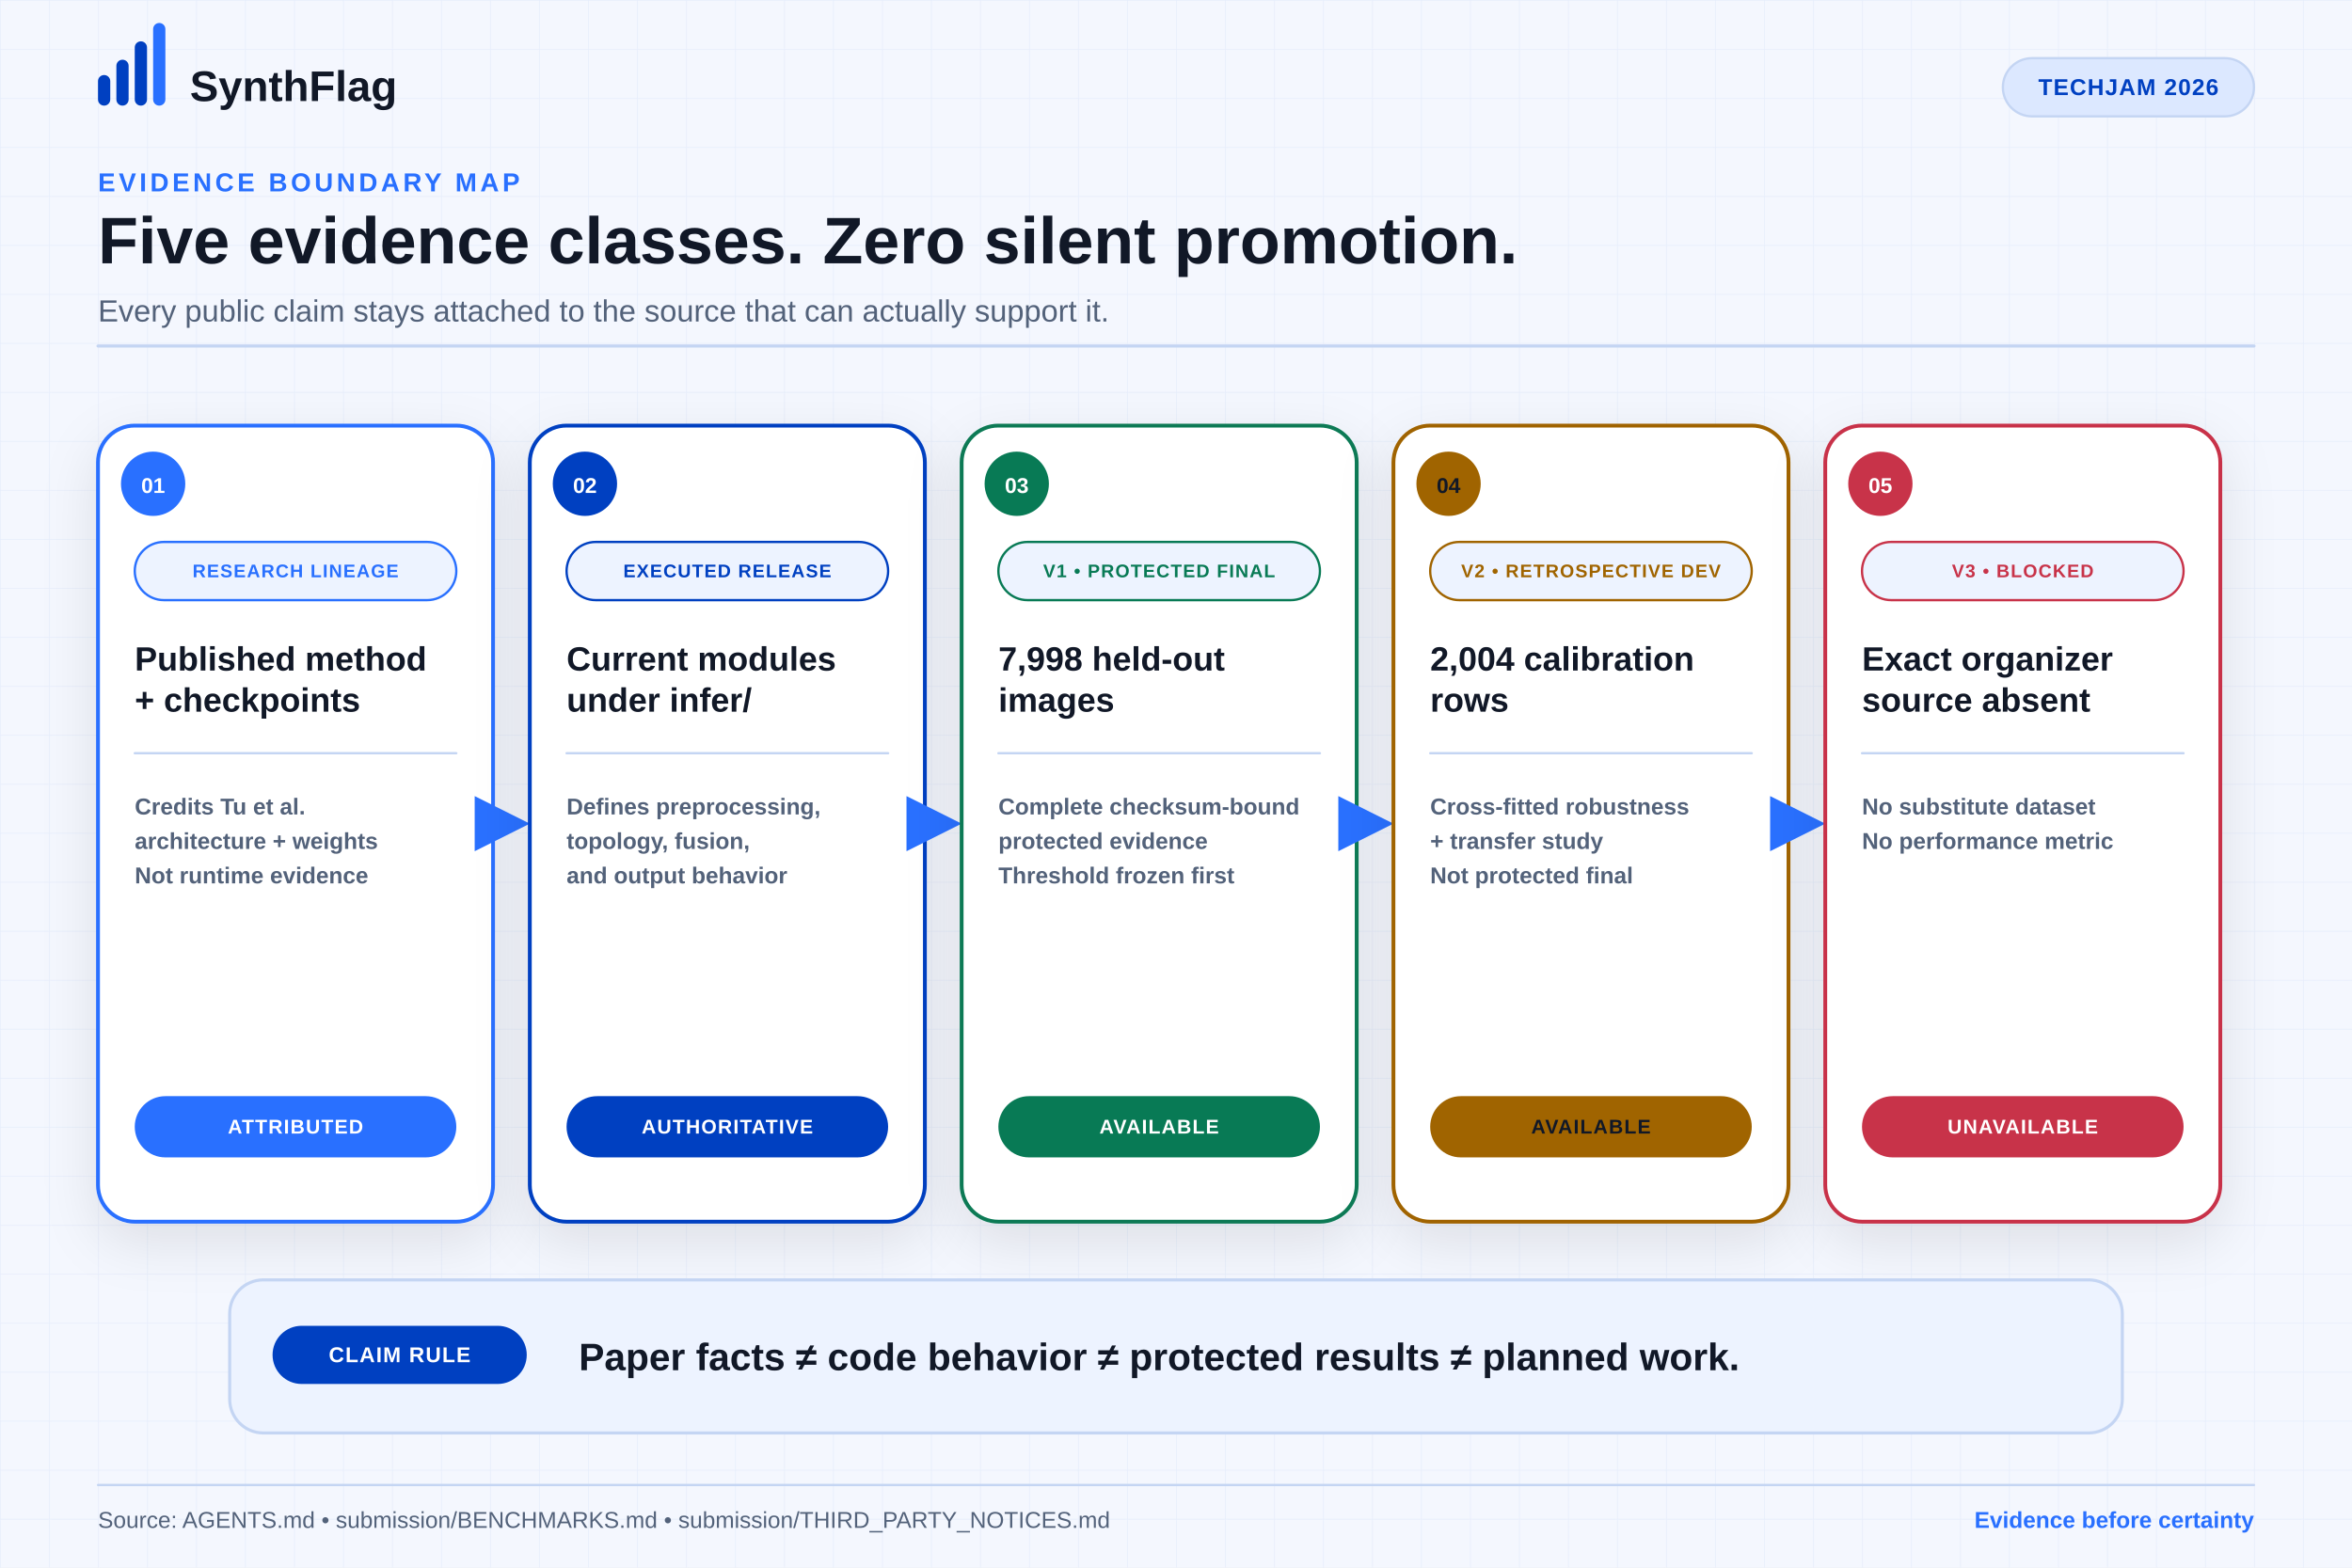
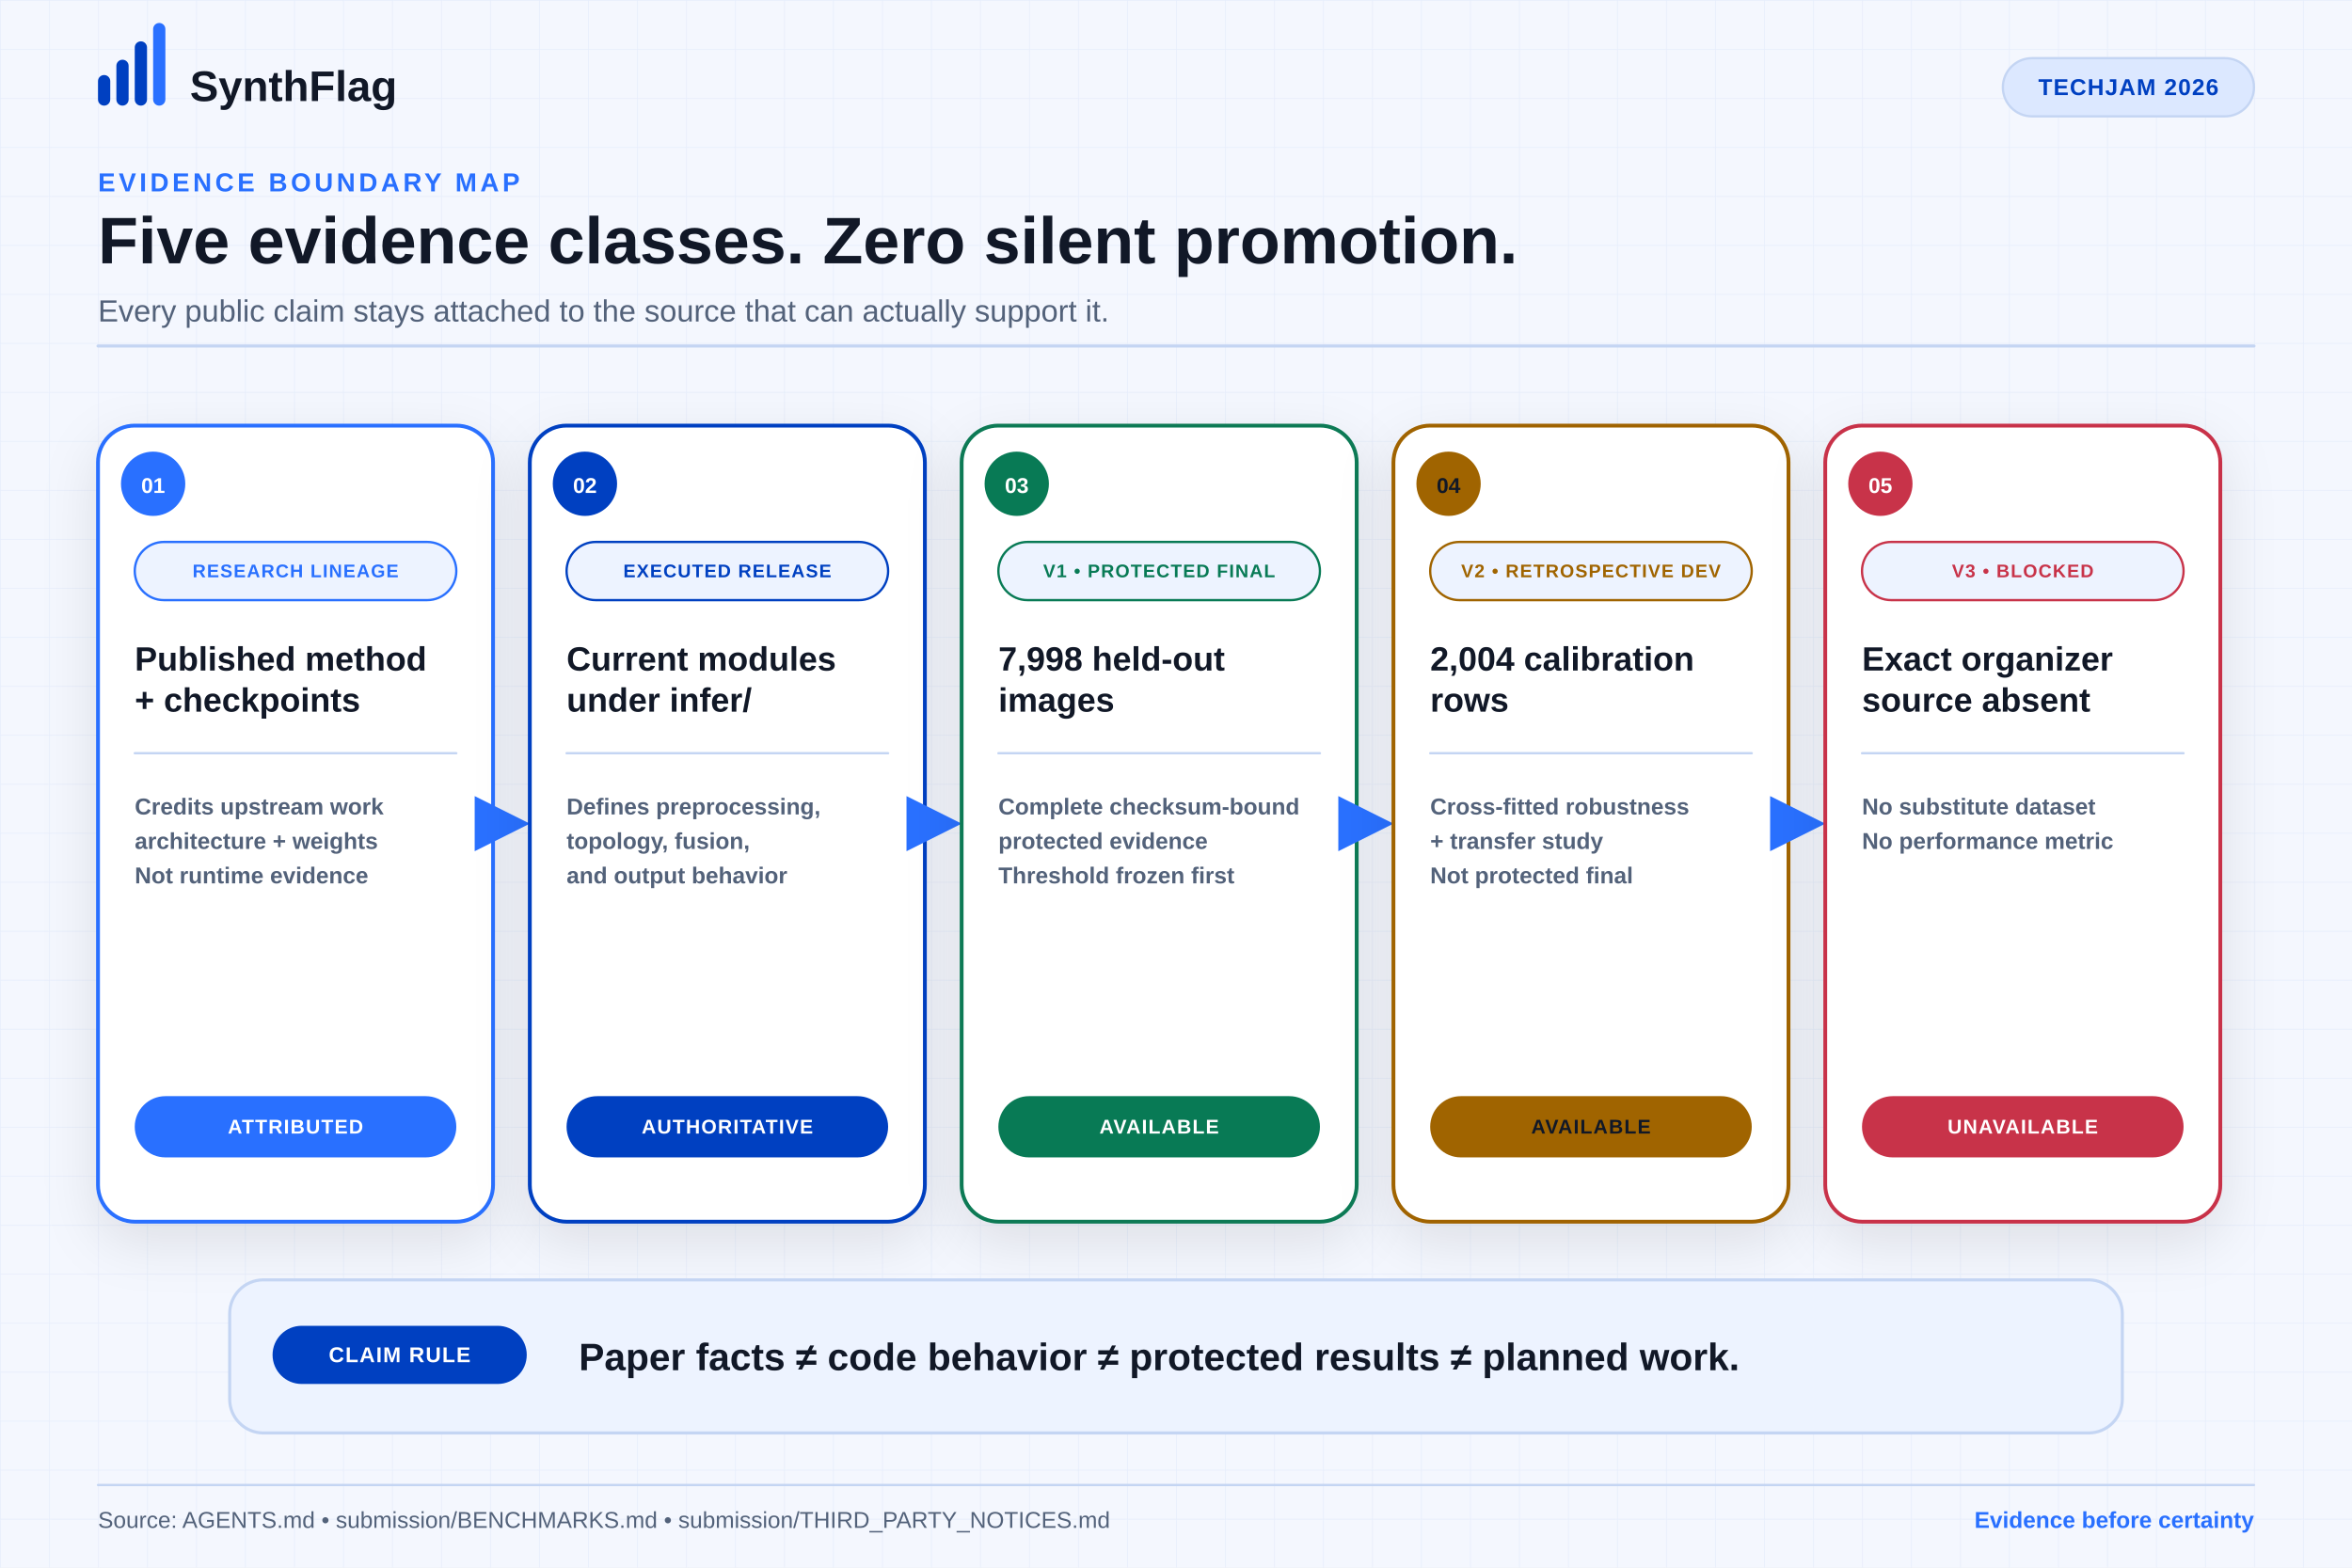
<svg xmlns="http://www.w3.org/2000/svg" width="1536" height="1024" viewBox="0 0 1536 1024" role="img" aria-labelledby="title desc">
  <defs>
    <pattern id="grid" width="32" height="32" patternUnits="userSpaceOnUse">
      <path d="M 32 0 L 0 0 0 32" fill="none" stroke="#DDE7FA" stroke-width="1" opacity="0.55" />
    </pattern>
    <filter id="shadow" x="-20%" y="-20%" width="140%" height="140%">
      <feDropShadow dx="0" dy="12" stdDeviation="18" flood-color="#000000" flood-opacity="0.1" />
    </filter>
    <marker id="arrow" markerWidth="12" markerHeight="12" refX="10" refY="6" orient="auto" markerUnits="strokeWidth">
      <path d="M0,0 L12,6 L0,12 Z" fill="#2970FF" />
    </marker>
  </defs>
  <rect width="1536" height="1024" fill="#F4F7FE" />
  <rect width="1536" height="1024" fill="url(#grid)" />
  <rect x="64" y="49" width="8" height="20" rx="4" fill="#0040C1" />
  <rect x="76" y="39" width="8" height="30" rx="4" fill="#0040C1" />
  <rect x="88" y="27" width="8" height="42" rx="4" fill="#0040C1" />
  <rect x="100" y="15" width="8" height="54" rx="4" fill="#2970FF" />
  <text x="124" y="66" font-family="Instrument Sans, Poppins, Arial, sans-serif" font-size="28" font-weight="800" fill="#111827" text-anchor="start">SynthFlag</text>
  <rect x="1308" y="38" width="164" height="38" rx="19.0" fill="#DCE8FF" stroke="#C4D5F3" stroke-width="1.5" />
  <text x="1390.0" y="62.1" font-family="Instrument Sans, Poppins, Arial, sans-serif" font-size="15" font-weight="700" fill="#0040C1" text-anchor="middle" letter-spacing="0.7">TECHJAM 2026</text>
  <text x="64" y="125" font-family="Instrument Sans, Poppins, Arial, sans-serif" font-size="17" font-weight="800" fill="#2970FF" text-anchor="start" letter-spacing="2.2">EVIDENCE BOUNDARY MAP</text>
  <text x="64" y="172" font-family="Instrument Sans, Poppins, Arial, sans-serif" font-size="43" font-weight="800" fill="#111827" text-anchor="start">Five evidence classes. Zero silent promotion.</text>
  <text x="64" y="210" font-family="Instrument Sans, Poppins, Arial, sans-serif" font-size="20" font-weight="500" fill="#53627A" text-anchor="start">Every public claim stays attached to the source that can actually support it.</text>
  <line x1="64" y1="226" x2="1472" y2="226" stroke="#C4D5F3" stroke-width="2" stroke-linecap="round" />
  <rect x="64" y="278" width="258" height="520" rx="24" fill="#FFFFFF" stroke="#2970FF" stroke-width="2.5" filter="url(#shadow)" />
  <circle cx="100" cy="316" r="21" fill="#2970FF" />
  <text x="100" y="322" font-family="Instrument Sans, Poppins, Arial, sans-serif" font-size="14" font-weight="800" fill="#FFFFFF" text-anchor="middle">01</text>
  <rect x="88" y="354" width="210" height="38" rx="19.0" fill="#EDF3FF" stroke="#2970FF" stroke-width="1.5" />
  <text x="193.0" y="377.08" font-family="Instrument Sans, Poppins, Arial, sans-serif" font-size="12" font-weight="700" fill="#2970FF" text-anchor="middle" letter-spacing="0.7">RESEARCH LINEAGE</text>
  <text x="88" y="438.0" font-family="Instrument Sans, Poppins, Arial, sans-serif" font-size="22" font-weight="800" fill="#111827" text-anchor="start">Published method</text>
  <text x="88" y="464.84" font-family="Instrument Sans, Poppins, Arial, sans-serif" font-size="22" font-weight="800" fill="#111827" text-anchor="start">+ checkpoints</text>
  <line x1="88" y1="492" x2="298" y2="492" stroke="#C4D5F3" stroke-width="1.5" stroke-linecap="round" />
-   <text x="88" y="532.0" font-family="Instrument Sans, Poppins, Arial, sans-serif" font-size="15" font-weight="600" fill="#53627A" text-anchor="start">Credits Tu et al.</text>
+   <text x="88" y="532.0" font-family="Instrument Sans, Poppins, Arial, sans-serif" font-size="15" font-weight="600" fill="#53627A" text-anchor="start">Credits upstream work</text>
  <text x="88" y="554.5" font-family="Instrument Sans, Poppins, Arial, sans-serif" font-size="15" font-weight="600" fill="#53627A" text-anchor="start">architecture + weights</text>
  <text x="88" y="577.0" font-family="Instrument Sans, Poppins, Arial, sans-serif" font-size="15" font-weight="600" fill="#53627A" text-anchor="start">Not runtime evidence</text>
  <rect x="88" y="716" width="210" height="40" rx="20.0" fill="#2970FF" />
  <text x="193.0" y="740.42" font-family="Instrument Sans, Poppins, Arial, sans-serif" font-size="13" font-weight="700" fill="#FFFFFF" text-anchor="middle" letter-spacing="0.7">ATTRIBUTED</text>
  <line x1="324" y1="538" x2="340" y2="538" stroke="#2970FF" stroke-width="3" stroke-linecap="round" marker-end="url(#arrow)" />
  <rect x="346" y="278" width="258" height="520" rx="24" fill="#FFFFFF" stroke="#0040C1" stroke-width="2.5" filter="url(#shadow)" />
  <circle cx="382" cy="316" r="21" fill="#0040C1" />
  <text x="382" y="322" font-family="Instrument Sans, Poppins, Arial, sans-serif" font-size="14" font-weight="800" fill="#FFFFFF" text-anchor="middle">02</text>
  <rect x="370" y="354" width="210" height="38" rx="19.0" fill="#EDF3FF" stroke="#0040C1" stroke-width="1.5" />
  <text x="475.0" y="377.08" font-family="Instrument Sans, Poppins, Arial, sans-serif" font-size="12" font-weight="700" fill="#0040C1" text-anchor="middle" letter-spacing="0.7">EXECUTED RELEASE</text>
  <text x="370" y="438.0" font-family="Instrument Sans, Poppins, Arial, sans-serif" font-size="22" font-weight="800" fill="#111827" text-anchor="start">Current modules</text>
  <text x="370" y="464.84" font-family="Instrument Sans, Poppins, Arial, sans-serif" font-size="22" font-weight="800" fill="#111827" text-anchor="start">under infer/</text>
  <line x1="370" y1="492" x2="580" y2="492" stroke="#C4D5F3" stroke-width="1.5" stroke-linecap="round" />
  <text x="370" y="532.0" font-family="Instrument Sans, Poppins, Arial, sans-serif" font-size="15" font-weight="600" fill="#53627A" text-anchor="start">Defines preprocessing,</text>
  <text x="370" y="554.5" font-family="Instrument Sans, Poppins, Arial, sans-serif" font-size="15" font-weight="600" fill="#53627A" text-anchor="start">topology, fusion,</text>
  <text x="370" y="577.0" font-family="Instrument Sans, Poppins, Arial, sans-serif" font-size="15" font-weight="600" fill="#53627A" text-anchor="start">and output behavior</text>
  <rect x="370" y="716" width="210" height="40" rx="20.0" fill="#0040C1" />
  <text x="475.0" y="740.42" font-family="Instrument Sans, Poppins, Arial, sans-serif" font-size="13" font-weight="700" fill="#FFFFFF" text-anchor="middle" letter-spacing="0.7">AUTHORITATIVE</text>
  <line x1="606" y1="538" x2="622" y2="538" stroke="#2970FF" stroke-width="3" stroke-linecap="round" marker-end="url(#arrow)" />
  <rect x="628" y="278" width="258" height="520" rx="24" fill="#FFFFFF" stroke="#087A55" stroke-width="2.5" filter="url(#shadow)" />
  <circle cx="664" cy="316" r="21" fill="#087A55" />
  <text x="664" y="322" font-family="Instrument Sans, Poppins, Arial, sans-serif" font-size="14" font-weight="800" fill="#FFFFFF" text-anchor="middle">03</text>
  <rect x="652" y="354" width="210" height="38" rx="19.0" fill="#EDF3FF" stroke="#087A55" stroke-width="1.5" />
  <text x="757.0" y="377.08" font-family="Instrument Sans, Poppins, Arial, sans-serif" font-size="12" font-weight="700" fill="#087A55" text-anchor="middle" letter-spacing="0.7">V1 • PROTECTED FINAL</text>
  <text x="652" y="438.0" font-family="Instrument Sans, Poppins, Arial, sans-serif" font-size="22" font-weight="800" fill="#111827" text-anchor="start">7,998 held-out</text>
  <text x="652" y="464.84" font-family="Instrument Sans, Poppins, Arial, sans-serif" font-size="22" font-weight="800" fill="#111827" text-anchor="start">images</text>
  <line x1="652" y1="492" x2="862" y2="492" stroke="#C4D5F3" stroke-width="1.5" stroke-linecap="round" />
  <text x="652" y="532.0" font-family="Instrument Sans, Poppins, Arial, sans-serif" font-size="15" font-weight="600" fill="#53627A" text-anchor="start">Complete checksum-bound</text>
  <text x="652" y="554.5" font-family="Instrument Sans, Poppins, Arial, sans-serif" font-size="15" font-weight="600" fill="#53627A" text-anchor="start">protected evidence</text>
  <text x="652" y="577.0" font-family="Instrument Sans, Poppins, Arial, sans-serif" font-size="15" font-weight="600" fill="#53627A" text-anchor="start">Threshold frozen first</text>
  <rect x="652" y="716" width="210" height="40" rx="20.0" fill="#087A55" />
  <text x="757.0" y="740.42" font-family="Instrument Sans, Poppins, Arial, sans-serif" font-size="13" font-weight="700" fill="#FFFFFF" text-anchor="middle" letter-spacing="0.7">AVAILABLE</text>
  <line x1="888" y1="538" x2="904" y2="538" stroke="#2970FF" stroke-width="3" stroke-linecap="round" marker-end="url(#arrow)" />
  <rect x="910" y="278" width="258" height="520" rx="24" fill="#FFFFFF" stroke="#A06400" stroke-width="2.5" filter="url(#shadow)" />
  <circle cx="946" cy="316" r="21" fill="#A06400" />
  <text x="946" y="322" font-family="Instrument Sans, Poppins, Arial, sans-serif" font-size="14" font-weight="800" fill="#111827" text-anchor="middle">04</text>
  <rect x="934" y="354" width="210" height="38" rx="19.0" fill="#EDF3FF" stroke="#A06400" stroke-width="1.5" />
  <text x="1039.0" y="377.08" font-family="Instrument Sans, Poppins, Arial, sans-serif" font-size="12" font-weight="700" fill="#A06400" text-anchor="middle" letter-spacing="0.7">V2 • RETROSPECTIVE DEV</text>
  <text x="934" y="438.0" font-family="Instrument Sans, Poppins, Arial, sans-serif" font-size="22" font-weight="800" fill="#111827" text-anchor="start">2,004 calibration</text>
  <text x="934" y="464.84" font-family="Instrument Sans, Poppins, Arial, sans-serif" font-size="22" font-weight="800" fill="#111827" text-anchor="start">rows</text>
  <line x1="934" y1="492" x2="1144" y2="492" stroke="#C4D5F3" stroke-width="1.5" stroke-linecap="round" />
  <text x="934" y="532.0" font-family="Instrument Sans, Poppins, Arial, sans-serif" font-size="15" font-weight="600" fill="#53627A" text-anchor="start">Cross-fitted robustness</text>
  <text x="934" y="554.5" font-family="Instrument Sans, Poppins, Arial, sans-serif" font-size="15" font-weight="600" fill="#53627A" text-anchor="start">+ transfer study</text>
  <text x="934" y="577.0" font-family="Instrument Sans, Poppins, Arial, sans-serif" font-size="15" font-weight="600" fill="#53627A" text-anchor="start">Not protected final</text>
  <rect x="934" y="716" width="210" height="40" rx="20.0" fill="#A06400" />
  <text x="1039.0" y="740.42" font-family="Instrument Sans, Poppins, Arial, sans-serif" font-size="13" font-weight="700" fill="#111827" text-anchor="middle" letter-spacing="0.7">AVAILABLE</text>
  <line x1="1170" y1="538" x2="1186" y2="538" stroke="#2970FF" stroke-width="3" stroke-linecap="round" marker-end="url(#arrow)" />
  <rect x="1192" y="278" width="258" height="520" rx="24" fill="#FFFFFF" stroke="#C83349" stroke-width="2.5" filter="url(#shadow)" />
  <circle cx="1228" cy="316" r="21" fill="#C83349" />
  <text x="1228" y="322" font-family="Instrument Sans, Poppins, Arial, sans-serif" font-size="14" font-weight="800" fill="#FFFFFF" text-anchor="middle">05</text>
  <rect x="1216" y="354" width="210" height="38" rx="19.0" fill="#EDF3FF" stroke="#C83349" stroke-width="1.5" />
  <text x="1321.0" y="377.08" font-family="Instrument Sans, Poppins, Arial, sans-serif" font-size="12" font-weight="700" fill="#C83349" text-anchor="middle" letter-spacing="0.7">V3 • BLOCKED</text>
  <text x="1216" y="438.0" font-family="Instrument Sans, Poppins, Arial, sans-serif" font-size="22" font-weight="800" fill="#111827" text-anchor="start">Exact organizer</text>
  <text x="1216" y="464.84" font-family="Instrument Sans, Poppins, Arial, sans-serif" font-size="22" font-weight="800" fill="#111827" text-anchor="start">source absent</text>
  <line x1="1216" y1="492" x2="1426" y2="492" stroke="#C4D5F3" stroke-width="1.5" stroke-linecap="round" />
  <text x="1216" y="532.0" font-family="Instrument Sans, Poppins, Arial, sans-serif" font-size="15" font-weight="600" fill="#53627A" text-anchor="start">No substitute dataset</text>
  <text x="1216" y="554.5" font-family="Instrument Sans, Poppins, Arial, sans-serif" font-size="15" font-weight="600" fill="#53627A" text-anchor="start">No performance metric</text>
  <rect x="1216" y="716" width="210" height="40" rx="20.0" fill="#C83349" />
  <text x="1321.0" y="740.42" font-family="Instrument Sans, Poppins, Arial, sans-serif" font-size="13" font-weight="700" fill="#FFFFFF" text-anchor="middle" letter-spacing="0.7">UNAVAILABLE</text>
  <rect x="150" y="836" width="1236" height="100" rx="22" fill="#EDF3FF" stroke="#C4D5F3" stroke-width="2" />
  <rect x="178" y="866" width="166" height="38" rx="19.0" fill="#0040C1" />
  <text x="261.0" y="889.76" font-family="Instrument Sans, Poppins, Arial, sans-serif" font-size="14" font-weight="700" fill="#FFFFFF" text-anchor="middle" letter-spacing="0.7">CLAIM RULE</text>
  <text x="378" y="895" font-family="Instrument Sans, Poppins, Arial, sans-serif" font-size="25" font-weight="800" fill="#111827" text-anchor="start">Paper facts ≠ code behavior ≠ protected results ≠ planned work.</text>
  <line x1="64" y1="970" x2="1472" y2="970" stroke="#C4D5F3" stroke-width="1.5" stroke-linecap="round" />
  <text x="64" y="998" font-family="Instrument Sans, Poppins, Arial, sans-serif" font-size="15" font-weight="500" fill="#53627A" text-anchor="start">Source: AGENTS.md • submission/BENCHMARKS.md • submission/THIRD_PARTY_NOTICES.md</text>
  <text x="1472" y="998" font-family="Instrument Sans, Poppins, Arial, sans-serif" font-size="15" font-weight="700" fill="#2970FF" text-anchor="end">Evidence before certainty</text>
</svg>
